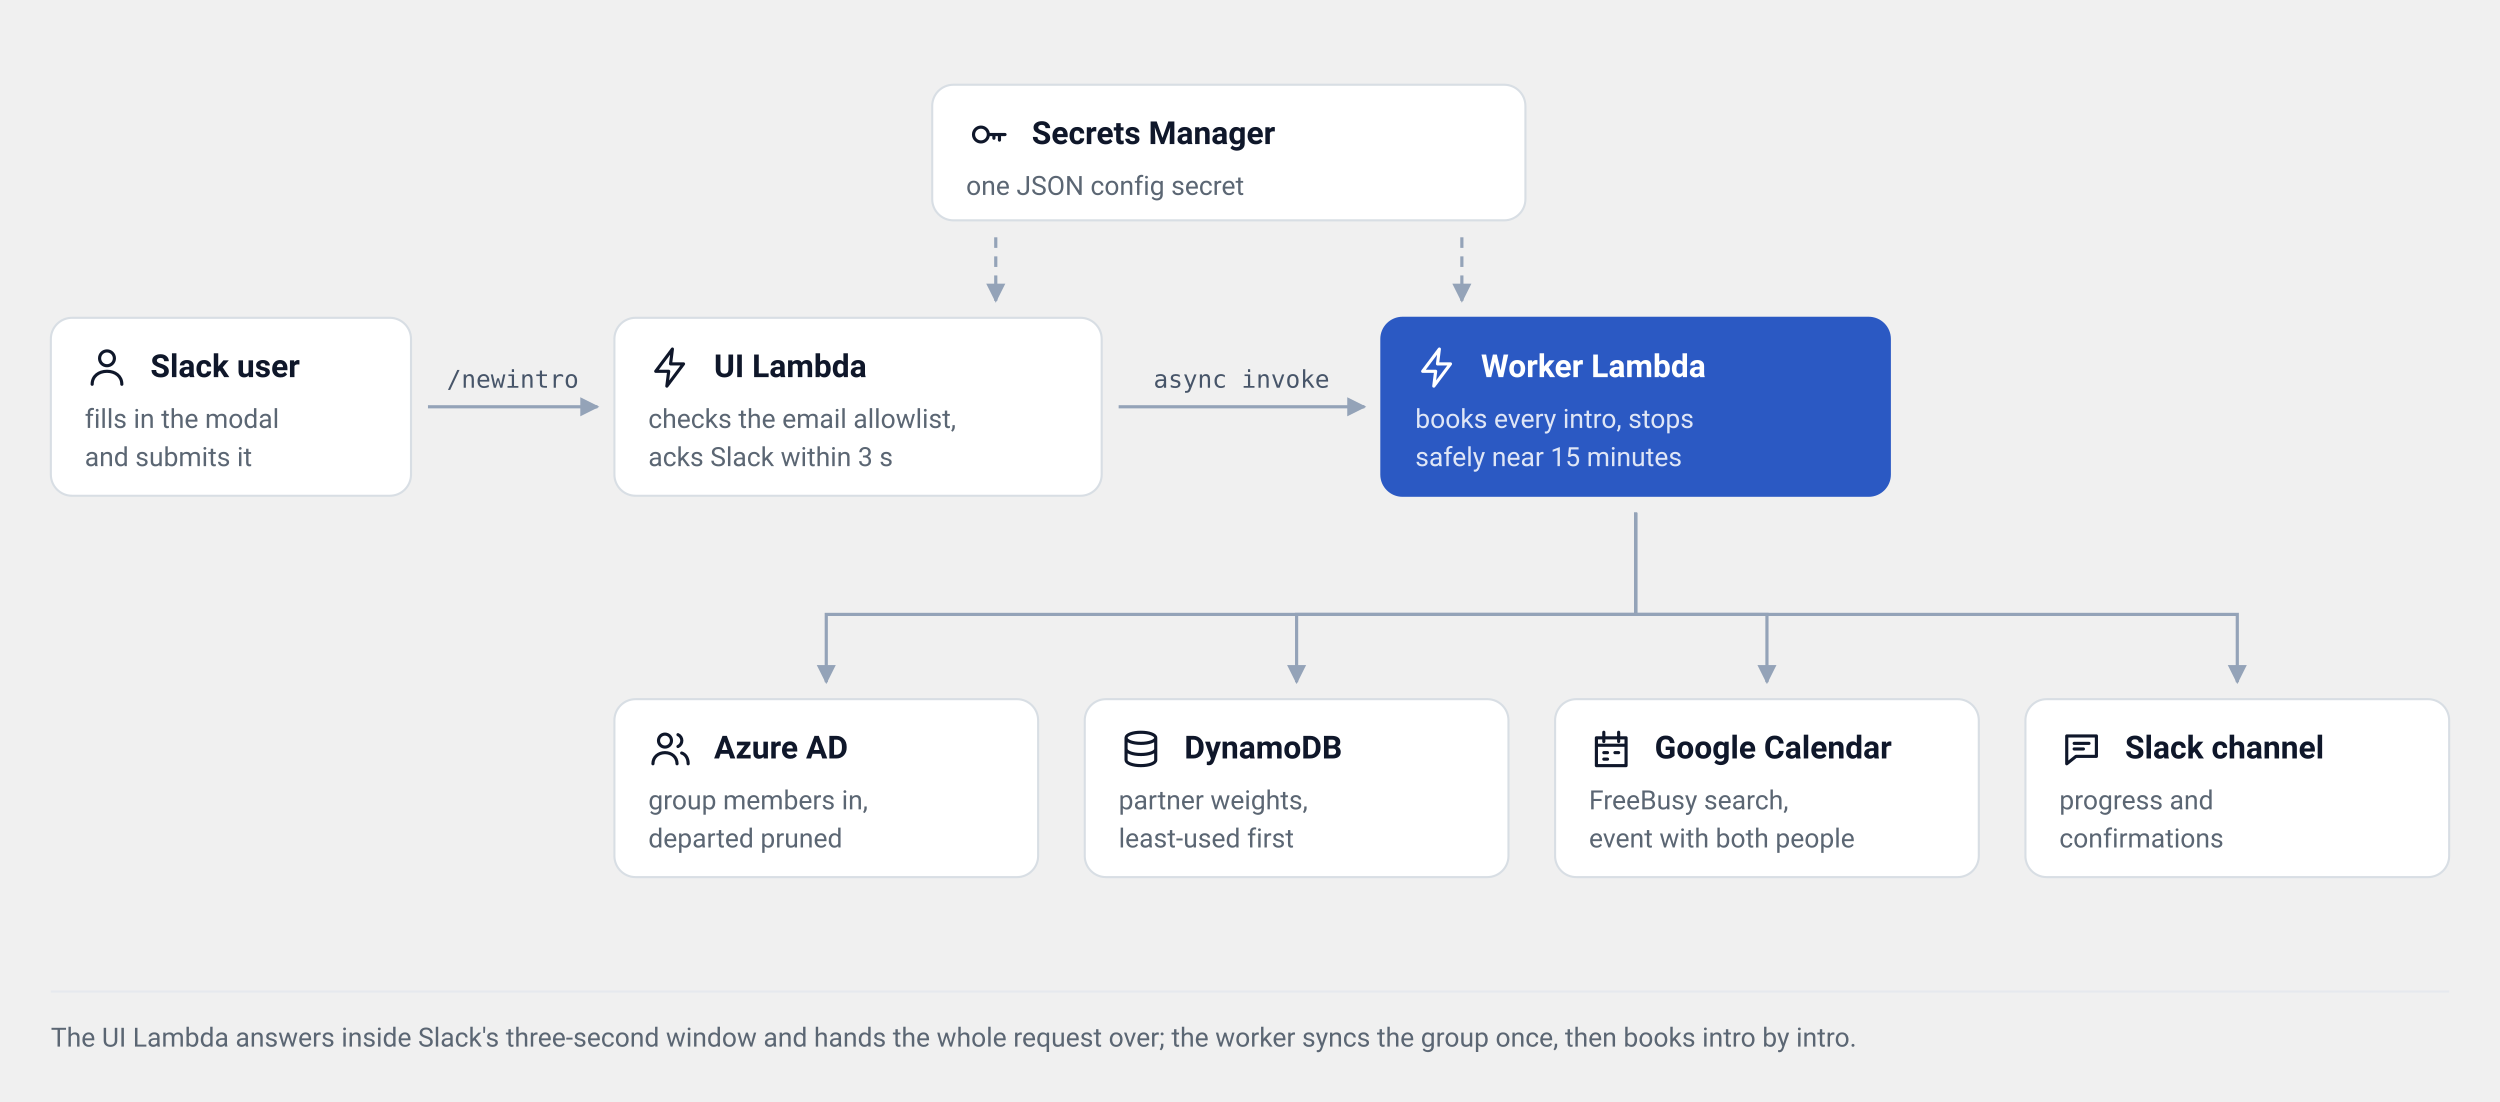
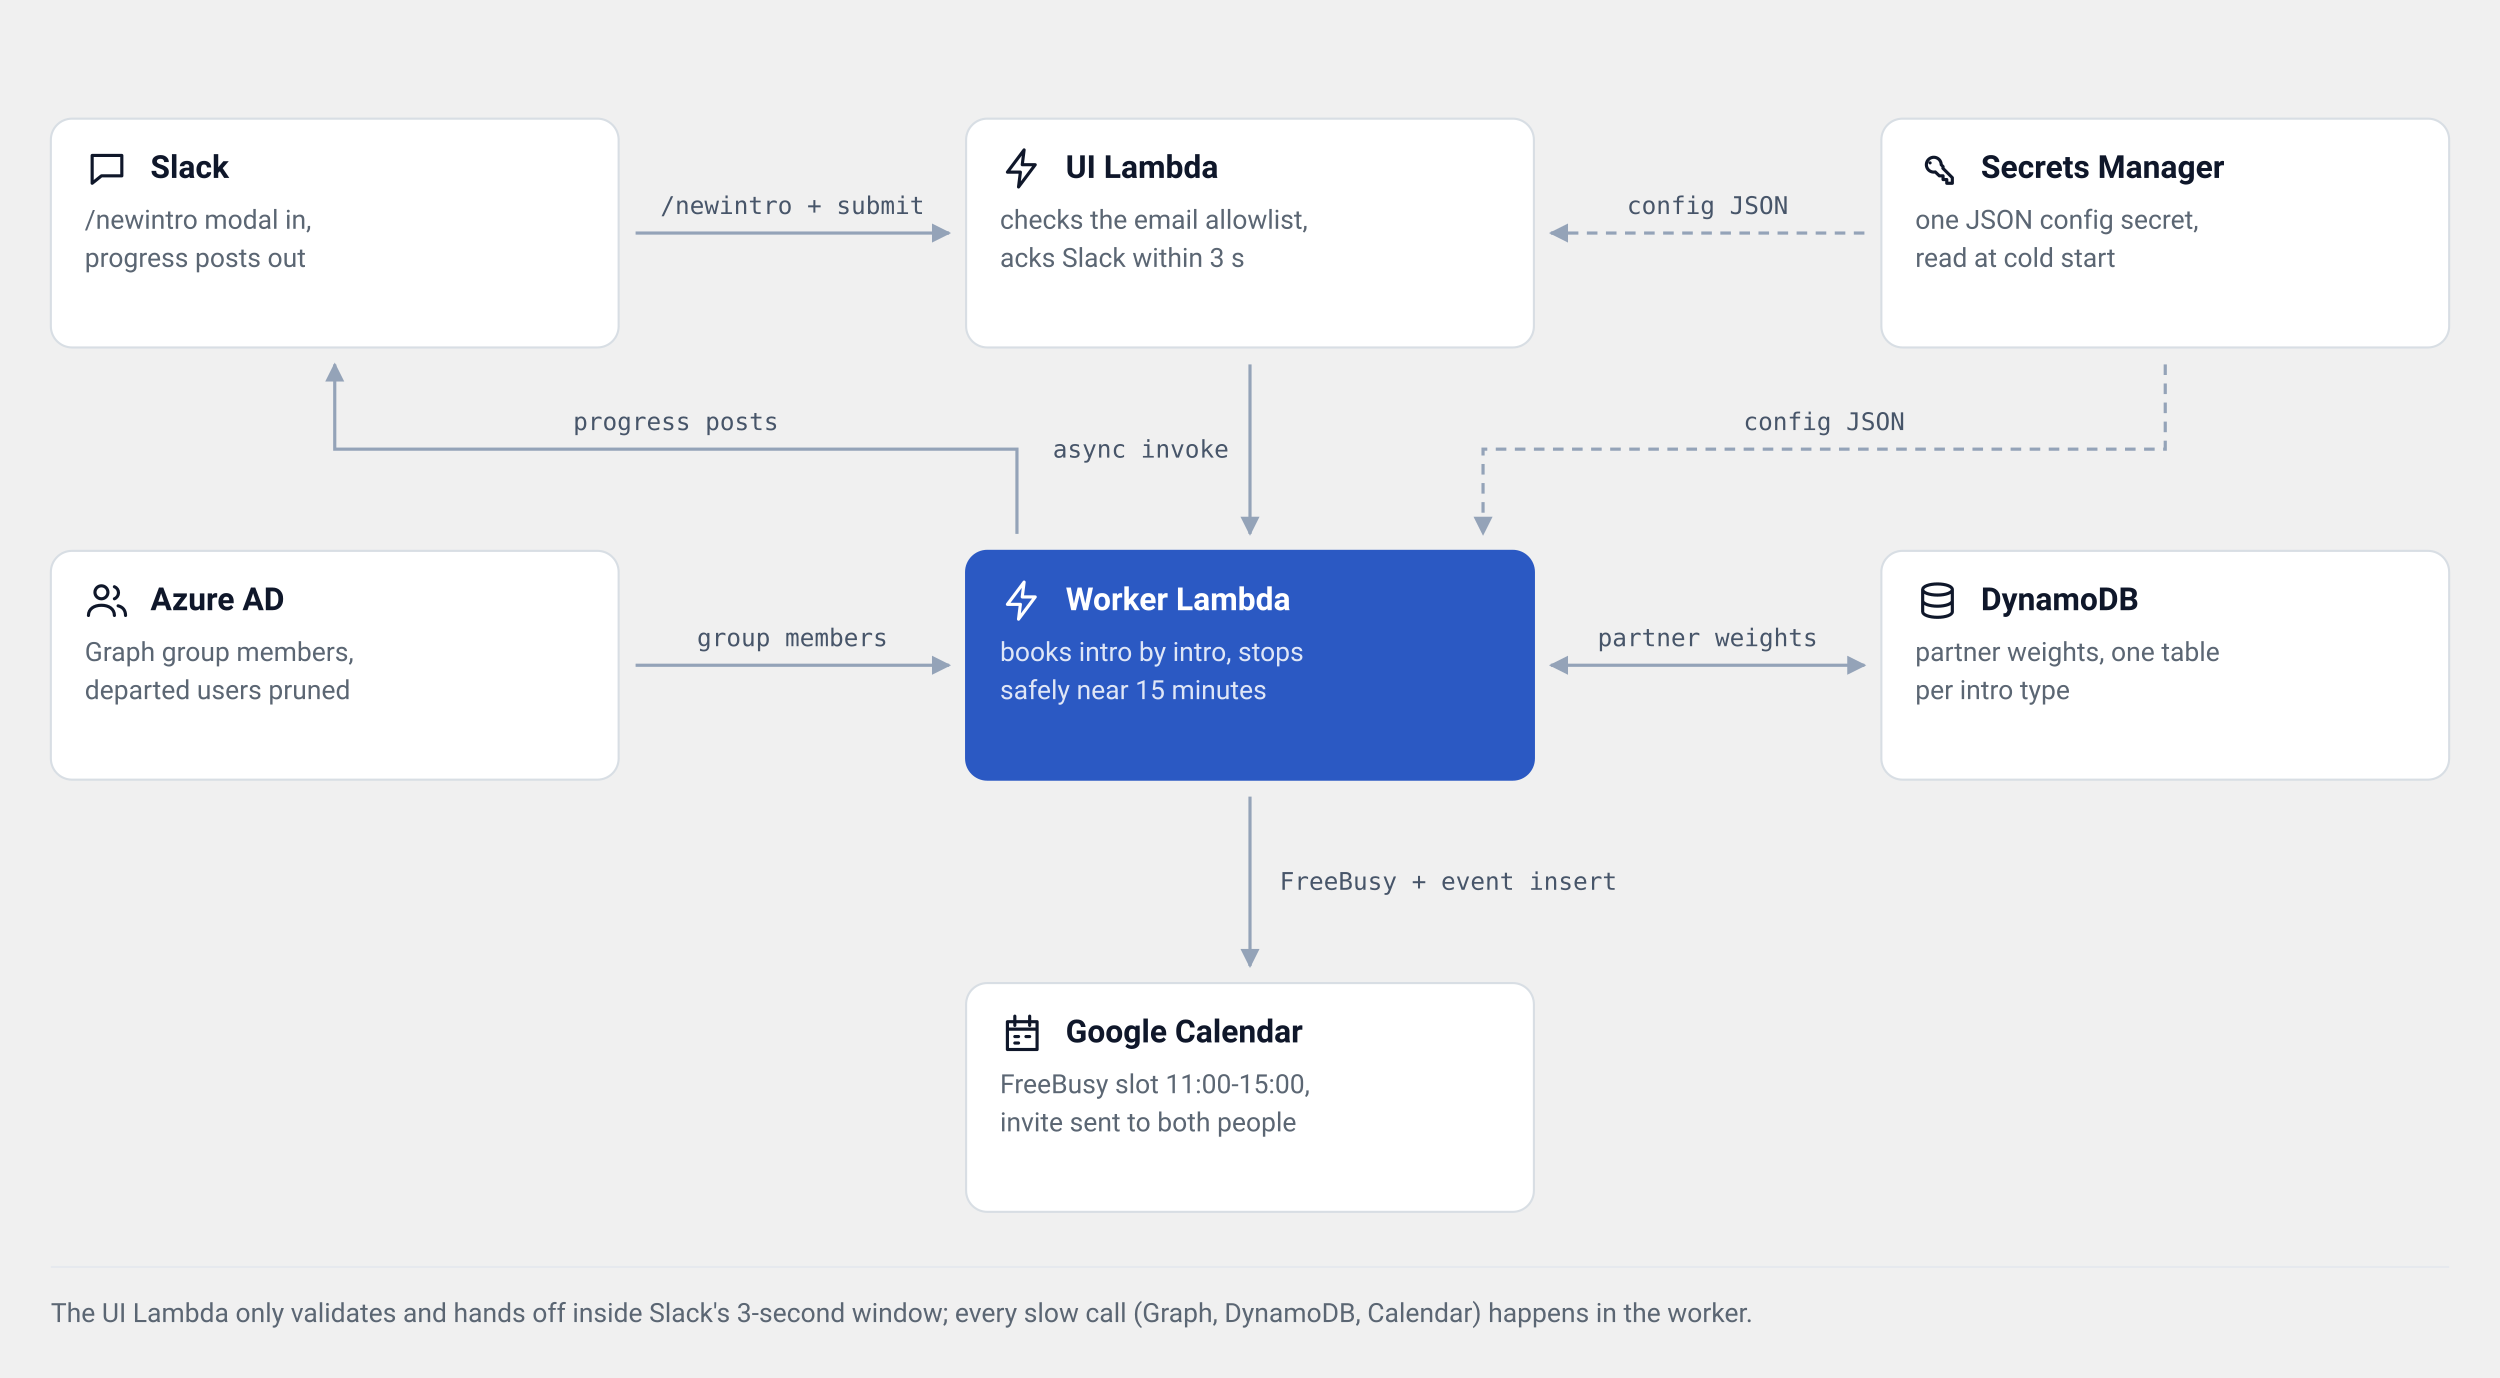
- <svg xmlns="http://www.w3.org/2000/svg" viewBox="0 0 1180 520" width="1180" height="520" role="img" aria-label="A Slack user runs /newintro and submits the modal to the UI Lambda, which checks the email allowlist, acknowledges Slack and invokes the worker Lambda asynchronously. Both read their config from Secrets Manager. The worker syncs the Azure AD group, picks partners from DynamoDB, books slots in Google Calendar and posts progress to the Slack channel.">
+ <svg xmlns="http://www.w3.org/2000/svg" viewBox="0 0 1180 650" width="1180" height="650" role="img" aria-label="Slack sends /newintro and the modal to the UI Lambda, which checks the email allowlist, acknowledges Slack and invokes the worker Lambda asynchronously. Both read one JSON config from Secrets Manager. The worker syncs the Azure AD group, picks partners by weight from DynamoDB, books slots in Google Calendar and posts progress back to Slack.">
  <defs>
    <marker id="a" viewBox="0 0 10 10" refX="9" refY="5" markerWidth="6" markerHeight="6" orient="auto-start-reverse">
      <path d="M0 0 10 5 0 10z" fill="#94a3b8" />
    </marker>
+     <marker id="b" viewBox="0 0 10 10" refX="1" refY="5" markerWidth="6" markerHeight="6" orient="auto">
+       <path d="M10 0 0 5 10 10z" fill="#94a3b8" />
+     </marker>
  </defs>
-   <rect x="440" y="40" width="280" height="64" rx="10" fill="#ffffff" stroke="#d8dee4" stroke-width="1" />
-   <g transform="translate(456.0,53.0) scale(0.875)" fill="none" stroke="#0f172a" stroke-width="1.7" stroke-linecap="round" stroke-linejoin="round">
-     <path d="M8 16a4 4 0 1 0 0-8 4 4 0 0 0 0 8z M12 12h9 M18 12v3 M15 12v2" />
+   <rect x="24" y="56" width="268" height="108" rx="10" fill="#ffffff" stroke="#d8dee4" stroke-width="1" />
+   <g transform="translate(40.0,69.0) scale(0.875)" fill="none" stroke="#0f172a" stroke-width="1.7" stroke-linecap="round" stroke-linejoin="round">
+     <path d="M4 5h16v11H9l-5 4z" />
  </g>
-   <text x="487.0" y="68.0" font-family="system-ui,-apple-system,'Segoe UI',Roboto,Helvetica,Arial,sans-serif" font-size="15" fill="#0f172a" text-anchor="start" font-weight="600">Secrets Manager</text>
-   <text x="456.0" y="92.0" font-family="system-ui,-apple-system,'Segoe UI',Roboto,Helvetica,Arial,sans-serif" font-size="12.5" fill="#5b6673" text-anchor="start">one JSON config secret</text>
-   <polyline points="470,112 470,142" fill="none" stroke="#94a3b8" stroke-width="1.5" stroke-dasharray="5 4" marker-end="url(#a)" />
-   <polyline points="690,112 690,142" fill="none" stroke="#94a3b8" stroke-width="1.5" stroke-dasharray="5 4" marker-end="url(#a)" />
-   <rect x="24" y="150" width="170" height="84" rx="10" fill="#ffffff" stroke="#d8dee4" stroke-width="1" />
-   <g transform="translate(40.0,163.0) scale(0.875)" fill="none" stroke="#0f172a" stroke-width="1.7" stroke-linecap="round" stroke-linejoin="round">
-     <path d="M12 11a4 4 0 1 0 0-8 4 4 0 0 0 0 8z M4 21c0-4.4 3.6-7 8-7s8 2.6 8 7" />
-   </g>
-   <text x="71.0" y="178.0" font-family="system-ui,-apple-system,'Segoe UI',Roboto,Helvetica,Arial,sans-serif" font-size="15" fill="#0f172a" text-anchor="start" font-weight="600">Slack user</text>
-   <text x="40.0" y="202.0" font-family="system-ui,-apple-system,'Segoe UI',Roboto,Helvetica,Arial,sans-serif" font-size="12.5" fill="#5b6673" text-anchor="start">fills in the modal</text>
-   <text x="40.0" y="220.0" font-family="system-ui,-apple-system,'Segoe UI',Roboto,Helvetica,Arial,sans-serif" font-size="12.5" fill="#5b6673" text-anchor="start">and submits it</text>
-   <rect x="290" y="150" width="230" height="84" rx="10" fill="#ffffff" stroke="#d8dee4" stroke-width="1" />
-   <g transform="translate(306.0,163.0) scale(0.875)" fill="none" stroke="#0f172a" stroke-width="1.7" stroke-linecap="round" stroke-linejoin="round">
+   <text x="71.0" y="84.0" font-family="system-ui,-apple-system,'Segoe UI',Roboto,Helvetica,Arial,sans-serif" font-size="15" fill="#0f172a" text-anchor="start" font-weight="600">Slack</text>
+   <text x="40.0" y="108.0" font-family="system-ui,-apple-system,'Segoe UI',Roboto,Helvetica,Arial,sans-serif" font-size="12.5" fill="#5b6673" text-anchor="start">/newintro modal in,</text>
+   <text x="40.0" y="126.0" font-family="system-ui,-apple-system,'Segoe UI',Roboto,Helvetica,Arial,sans-serif" font-size="12.5" fill="#5b6673" text-anchor="start">progress posts out</text>
+   <rect x="456" y="56" width="268" height="108" rx="10" fill="#ffffff" stroke="#d8dee4" stroke-width="1" />
+   <g transform="translate(472.0,69.0) scale(0.875)" fill="none" stroke="#0f172a" stroke-width="1.7" stroke-linecap="round" stroke-linejoin="round">
    <path d="M13 2 4 14h7l-1 8 9-12h-7z" />
  </g>
-   <text x="337.0" y="178.0" font-family="system-ui,-apple-system,'Segoe UI',Roboto,Helvetica,Arial,sans-serif" font-size="15" fill="#0f172a" text-anchor="start" font-weight="600">UI Lambda</text>
-   <text x="306.0" y="202.0" font-family="system-ui,-apple-system,'Segoe UI',Roboto,Helvetica,Arial,sans-serif" font-size="12.5" fill="#5b6673" text-anchor="start">checks the email allowlist,</text>
-   <text x="306.0" y="220.0" font-family="system-ui,-apple-system,'Segoe UI',Roboto,Helvetica,Arial,sans-serif" font-size="12.5" fill="#5b6673" text-anchor="start">acks Slack within 3 s</text>
-   <rect x="652" y="150" width="240" height="84" rx="10" fill="#2b59c3" stroke="#2b59c3" stroke-width="1" />
-   <g transform="translate(668.0,163.0) scale(0.875)" fill="none" stroke="#ffffff" stroke-width="1.7" stroke-linecap="round" stroke-linejoin="round">
+   <text x="503.0" y="84.0" font-family="system-ui,-apple-system,'Segoe UI',Roboto,Helvetica,Arial,sans-serif" font-size="15" fill="#0f172a" text-anchor="start" font-weight="600">UI Lambda</text>
+   <text x="472.0" y="108.0" font-family="system-ui,-apple-system,'Segoe UI',Roboto,Helvetica,Arial,sans-serif" font-size="12.5" fill="#5b6673" text-anchor="start">checks the email allowlist,</text>
+   <text x="472.0" y="126.0" font-family="system-ui,-apple-system,'Segoe UI',Roboto,Helvetica,Arial,sans-serif" font-size="12.5" fill="#5b6673" text-anchor="start">acks Slack within 3 s</text>
+   <rect x="888" y="56" width="268" height="108" rx="10" fill="#ffffff" stroke="#d8dee4" stroke-width="1" />
+   <g transform="translate(904.0,69.0) scale(0.875)" fill="none" stroke="#0f172a" stroke-width="1.7" stroke-linecap="round" stroke-linejoin="round">
+     <path d="M14 10a4 4 0 1 0-3.2 3.9L13 16h2v2h2v2h3v-3l-5.1-5.1c.1-.3.1-.6.1-.9z M8 9h.01" />
+   </g>
+   <text x="935.0" y="84.0" font-family="system-ui,-apple-system,'Segoe UI',Roboto,Helvetica,Arial,sans-serif" font-size="15" fill="#0f172a" text-anchor="start" font-weight="600">Secrets Manager</text>
+   <text x="904.0" y="108.0" font-family="system-ui,-apple-system,'Segoe UI',Roboto,Helvetica,Arial,sans-serif" font-size="12.5" fill="#5b6673" text-anchor="start">one JSON config secret,</text>
+   <text x="904.0" y="126.0" font-family="system-ui,-apple-system,'Segoe UI',Roboto,Helvetica,Arial,sans-serif" font-size="12.5" fill="#5b6673" text-anchor="start">read at cold start</text>
+   <rect x="24" y="260" width="268" height="108" rx="10" fill="#ffffff" stroke="#d8dee4" stroke-width="1" />
+   <g transform="translate(40.0,273.0) scale(0.875)" fill="none" stroke="#0f172a" stroke-width="1.7" stroke-linecap="round" stroke-linejoin="round">
+     <path d="M9 11a3.5 3.5 0 1 0 0-7 3.5 3.5 0 0 0 0 7z M2 20c0-3.5 3-5.5 7-5.5s7 2 7 5.5 M16 4.5a3.5 3.5 0 0 1 0 6.5 M18 14.8c2.4.6 4 2.3 4 5.2" />
+   </g>
+   <text x="71.0" y="288.0" font-family="system-ui,-apple-system,'Segoe UI',Roboto,Helvetica,Arial,sans-serif" font-size="15" fill="#0f172a" text-anchor="start" font-weight="600">Azure AD</text>
+   <text x="40.0" y="312.0" font-family="system-ui,-apple-system,'Segoe UI',Roboto,Helvetica,Arial,sans-serif" font-size="12.5" fill="#5b6673" text-anchor="start">Graph group members,</text>
+   <text x="40.0" y="330.0" font-family="system-ui,-apple-system,'Segoe UI',Roboto,Helvetica,Arial,sans-serif" font-size="12.5" fill="#5b6673" text-anchor="start">departed users pruned</text>
+   <rect x="456" y="260" width="268" height="108" rx="10" fill="#2b59c3" stroke="#2b59c3" stroke-width="1" />
+   <g transform="translate(472.0,273.0) scale(0.875)" fill="none" stroke="#ffffff" stroke-width="1.7" stroke-linecap="round" stroke-linejoin="round">
    <path d="M13 2 4 14h7l-1 8 9-12h-7z" />
  </g>
-   <text x="699.0" y="178.0" font-family="system-ui,-apple-system,'Segoe UI',Roboto,Helvetica,Arial,sans-serif" font-size="15" fill="#ffffff" text-anchor="start" font-weight="600">Worker Lambda</text>
-   <text x="668.0" y="202.0" font-family="system-ui,-apple-system,'Segoe UI',Roboto,Helvetica,Arial,sans-serif" font-size="12.5" fill="#ffffff" text-anchor="start" opacity="0.85">books every intro, stops</text>
-   <text x="668.0" y="220.0" font-family="system-ui,-apple-system,'Segoe UI',Roboto,Helvetica,Arial,sans-serif" font-size="12.5" fill="#ffffff" text-anchor="start" opacity="0.85">safely near 15 minutes</text>
-   <polyline points="202,192.0 282,192.0" fill="none" stroke="#94a3b8" stroke-width="1.5" marker-end="url(#a)" />
-   <text x="242.0" y="183.0" font-family="ui-monospace,SFMono-Regular,'SF Mono',Menlo,Consolas,monospace" font-size="11.5" fill="#475569" text-anchor="middle">/newintro</text>
-   <polyline points="528,192.0 644,192.0" fill="none" stroke="#94a3b8" stroke-width="1.5" marker-end="url(#a)" />
-   <text x="586.0" y="183.0" font-family="ui-monospace,SFMono-Regular,'SF Mono',Menlo,Consolas,monospace" font-size="11.5" fill="#475569" text-anchor="middle">async invoke</text>
-   <polyline points="772.0,242 772.0,290 390,290 390,322" fill="none" stroke="#94a3b8" stroke-width="1.5" marker-end="url(#a)" />
-   <rect x="290" y="330" width="200" height="84" rx="10" fill="#ffffff" stroke="#d8dee4" stroke-width="1" />
-   <g transform="translate(306.0,343.0) scale(0.875)" fill="none" stroke="#0f172a" stroke-width="1.7" stroke-linecap="round" stroke-linejoin="round">
-     <path d="M9 11a3.5 3.5 0 1 0 0-7 3.5 3.5 0 0 0 0 7z M2.5 20c0-3.6 2.9-6 6.5-6s6.5 2.4 6.5 6 M16 4.3a3.5 3.5 0 0 1 0 6.4 M18 14.2c2.1.7 3.5 2.8 3.5 5.8" />
-   </g>
-   <text x="337.0" y="358.0" font-family="system-ui,-apple-system,'Segoe UI',Roboto,Helvetica,Arial,sans-serif" font-size="15" fill="#0f172a" text-anchor="start" font-weight="600">Azure AD</text>
-   <text x="306.0" y="382.0" font-family="system-ui,-apple-system,'Segoe UI',Roboto,Helvetica,Arial,sans-serif" font-size="12.5" fill="#5b6673" text-anchor="start">group members in,</text>
-   <text x="306.0" y="400.0" font-family="system-ui,-apple-system,'Segoe UI',Roboto,Helvetica,Arial,sans-serif" font-size="12.5" fill="#5b6673" text-anchor="start">departed pruned</text>
-   <polyline points="772.0,242 772.0,290 612,290 612,322" fill="none" stroke="#94a3b8" stroke-width="1.5" marker-end="url(#a)" />
-   <rect x="512" y="330" width="200" height="84" rx="10" fill="#ffffff" stroke="#d8dee4" stroke-width="1" />
-   <g transform="translate(528.0,343.0) scale(0.875)" fill="none" stroke="#0f172a" stroke-width="1.7" stroke-linecap="round" stroke-linejoin="round">
+   <text x="503.0" y="288.0" font-family="system-ui,-apple-system,'Segoe UI',Roboto,Helvetica,Arial,sans-serif" font-size="15" fill="#ffffff" text-anchor="start" font-weight="600">Worker Lambda</text>
+   <text x="472.0" y="312.0" font-family="system-ui,-apple-system,'Segoe UI',Roboto,Helvetica,Arial,sans-serif" font-size="12.5" fill="#ffffff" text-anchor="start" opacity="0.85">books intro by intro, stops</text>
+   <text x="472.0" y="330.0" font-family="system-ui,-apple-system,'Segoe UI',Roboto,Helvetica,Arial,sans-serif" font-size="12.5" fill="#ffffff" text-anchor="start" opacity="0.85">safely near 15 minutes</text>
+   <rect x="888" y="260" width="268" height="108" rx="10" fill="#ffffff" stroke="#d8dee4" stroke-width="1" />
+   <g transform="translate(904.0,273.0) scale(0.875)" fill="none" stroke="#0f172a" stroke-width="1.7" stroke-linecap="round" stroke-linejoin="round">
    <path d="M4 6c0-1.7 3.6-3 8-3s8 1.3 8 3-3.6 3-8 3-8-1.3-8-3z M4 6v12c0 1.7 3.6 3 8 3s8-1.3 8-3V6 M4 12c0 1.7 3.6 3 8 3s8-1.3 8-3" />
  </g>
-   <text x="559.0" y="358.0" font-family="system-ui,-apple-system,'Segoe UI',Roboto,Helvetica,Arial,sans-serif" font-size="15" fill="#0f172a" text-anchor="start" font-weight="600">DynamoDB</text>
-   <text x="528.0" y="382.0" font-family="system-ui,-apple-system,'Segoe UI',Roboto,Helvetica,Arial,sans-serif" font-size="12.5" fill="#5b6673" text-anchor="start">partner weights,</text>
-   <text x="528.0" y="400.0" font-family="system-ui,-apple-system,'Segoe UI',Roboto,Helvetica,Arial,sans-serif" font-size="12.5" fill="#5b6673" text-anchor="start">least-used first</text>
-   <polyline points="772.0,242 772.0,290 834,290 834,322" fill="none" stroke="#94a3b8" stroke-width="1.5" marker-end="url(#a)" />
-   <rect x="734" y="330" width="200" height="84" rx="10" fill="#ffffff" stroke="#d8dee4" stroke-width="1" />
-   <g transform="translate(750.0,343.0) scale(0.875)" fill="none" stroke="#0f172a" stroke-width="1.7" stroke-linecap="round" stroke-linejoin="round">
+   <text x="935.0" y="288.0" font-family="system-ui,-apple-system,'Segoe UI',Roboto,Helvetica,Arial,sans-serif" font-size="15" fill="#0f172a" text-anchor="start" font-weight="600">DynamoDB</text>
+   <text x="904.0" y="312.0" font-family="system-ui,-apple-system,'Segoe UI',Roboto,Helvetica,Arial,sans-serif" font-size="12.5" fill="#5b6673" text-anchor="start">partner weights, one table</text>
+   <text x="904.0" y="330.0" font-family="system-ui,-apple-system,'Segoe UI',Roboto,Helvetica,Arial,sans-serif" font-size="12.5" fill="#5b6673" text-anchor="start">per intro type</text>
+   <rect x="456" y="464" width="268" height="108" rx="10" fill="#ffffff" stroke="#d8dee4" stroke-width="1" />
+   <g transform="translate(472.0,477.0) scale(0.875)" fill="none" stroke="#0f172a" stroke-width="1.7" stroke-linecap="round" stroke-linejoin="round">
    <path d="M4 6h16v15H4z M4 10h16 M8 3v5 M16 3v5 M8 14h2 M14 14h2 M8 17.5h2" />
  </g>
-   <text x="781.0" y="358.0" font-family="system-ui,-apple-system,'Segoe UI',Roboto,Helvetica,Arial,sans-serif" font-size="15" fill="#0f172a" text-anchor="start" font-weight="600">Google Calendar</text>
-   <text x="750.0" y="382.0" font-family="system-ui,-apple-system,'Segoe UI',Roboto,Helvetica,Arial,sans-serif" font-size="12.5" fill="#5b6673" text-anchor="start">FreeBusy search,</text>
-   <text x="750.0" y="400.0" font-family="system-ui,-apple-system,'Segoe UI',Roboto,Helvetica,Arial,sans-serif" font-size="12.5" fill="#5b6673" text-anchor="start">event with both people</text>
-   <polyline points="772.0,242 772.0,290 1056,290 1056,322" fill="none" stroke="#94a3b8" stroke-width="1.5" marker-end="url(#a)" />
-   <rect x="956" y="330" width="200" height="84" rx="10" fill="#ffffff" stroke="#d8dee4" stroke-width="1" />
-   <g transform="translate(972.0,343.0) scale(0.875)" fill="none" stroke="#0f172a" stroke-width="1.7" stroke-linecap="round" stroke-linejoin="round">
-     <path d="M4 5h16v11H9l-5 4z M8 9h8 M8 12h5" />
-   </g>
-   <text x="1003.0" y="358.0" font-family="system-ui,-apple-system,'Segoe UI',Roboto,Helvetica,Arial,sans-serif" font-size="15" fill="#0f172a" text-anchor="start" font-weight="600">Slack channel</text>
-   <text x="972.0" y="382.0" font-family="system-ui,-apple-system,'Segoe UI',Roboto,Helvetica,Arial,sans-serif" font-size="12.5" fill="#5b6673" text-anchor="start">progress and</text>
-   <text x="972.0" y="400.0" font-family="system-ui,-apple-system,'Segoe UI',Roboto,Helvetica,Arial,sans-serif" font-size="12.5" fill="#5b6673" text-anchor="start">confirmations</text>
-   <line x1="24" y1="468" x2="1156" y2="468" stroke="#e6e9ee" stroke-width="1" />
-   <text x="24.0" y="494.0" font-family="system-ui,-apple-system,'Segoe UI',Roboto,Helvetica,Arial,sans-serif" font-size="12.5" fill="#5b6673" text-anchor="start">The UI Lambda answers inside Slack's three-second window and hands the whole request over; the worker syncs the group once, then books intro by intro.</text>
+   <text x="503.0" y="492.0" font-family="system-ui,-apple-system,'Segoe UI',Roboto,Helvetica,Arial,sans-serif" font-size="15" fill="#0f172a" text-anchor="start" font-weight="600">Google Calendar</text>
+   <text x="472.0" y="516.0" font-family="system-ui,-apple-system,'Segoe UI',Roboto,Helvetica,Arial,sans-serif" font-size="12.5" fill="#5b6673" text-anchor="start">FreeBusy slot 11:00-15:00,</text>
+   <text x="472.0" y="534.0" font-family="system-ui,-apple-system,'Segoe UI',Roboto,Helvetica,Arial,sans-serif" font-size="12.5" fill="#5b6673" text-anchor="start">invite sent to both people</text>
+   <polyline points="300,110.0 448,110.0" fill="none" stroke="#94a3b8" stroke-width="1.5" marker-end="url(#a)" />
+   <text x="374.0" y="101.0" font-family="ui-monospace,SFMono-Regular,'SF Mono',Menlo,Consolas,monospace" font-size="11.5" fill="#475569" text-anchor="middle">/newintro + submit</text>
+   <polyline points="880,110.0 732,110.0" fill="none" stroke="#94a3b8" stroke-width="1.5" stroke-dasharray="5 4" marker-end="url(#a)" />
+   <text x="806.0" y="101.0" font-family="ui-monospace,SFMono-Regular,'SF Mono',Menlo,Consolas,monospace" font-size="11.5" fill="#475569" text-anchor="middle">config JSON</text>
+   <polyline points="590.0,172 590.0,252" fill="none" stroke="#94a3b8" stroke-width="1.5" marker-end="url(#a)" />
+   <text x="580.0" y="216.0" font-family="ui-monospace,SFMono-Regular,'SF Mono',Menlo,Consolas,monospace" font-size="11.5" fill="#475569" text-anchor="end">async invoke</text>
+   <polyline points="480,252 480,212.0 158.0,212.0 158.0,172" fill="none" stroke="#94a3b8" stroke-width="1.5" marker-end="url(#a)" />
+   <text x="319.0" y="203.0" font-family="ui-monospace,SFMono-Regular,'SF Mono',Menlo,Consolas,monospace" font-size="11.5" fill="#475569" text-anchor="middle">progress posts</text>
+   <polyline points="1022.0,172 1022.0,212.0 700,212.0 700,252" fill="none" stroke="#94a3b8" stroke-width="1.5" stroke-dasharray="5 4" marker-end="url(#a)" />
+   <text x="861.0" y="203.0" font-family="ui-monospace,SFMono-Regular,'SF Mono',Menlo,Consolas,monospace" font-size="11.5" fill="#475569" text-anchor="middle">config JSON</text>
+   <polyline points="300,314.0 448,314.0" fill="none" stroke="#94a3b8" stroke-width="1.5" marker-end="url(#a)" />
+   <text x="374.0" y="305.0" font-family="ui-monospace,SFMono-Regular,'SF Mono',Menlo,Consolas,monospace" font-size="11.5" fill="#475569" text-anchor="middle">group members</text>
+   <polyline points="732,314.0 880,314.0" fill="none" stroke="#94a3b8" stroke-width="1.5" marker-end="url(#a)" marker-start="url(#b)" />
+   <text x="806.0" y="305.0" font-family="ui-monospace,SFMono-Regular,'SF Mono',Menlo,Consolas,monospace" font-size="11.5" fill="#475569" text-anchor="middle">partner weights</text>
+   <polyline points="590.0,376 590.0,456" fill="none" stroke="#94a3b8" stroke-width="1.5" marker-end="url(#a)" />
+   <text x="604.0" y="420.0" font-family="ui-monospace,SFMono-Regular,'SF Mono',Menlo,Consolas,monospace" font-size="11.5" fill="#475569" text-anchor="start">FreeBusy + event insert</text>
+   <line x1="24" y1="598" x2="1156" y2="598" stroke="#e6e9ee" stroke-width="1" />
+   <text x="24.0" y="624.0" font-family="system-ui,-apple-system,'Segoe UI',Roboto,Helvetica,Arial,sans-serif" font-size="12.5" fill="#5b6673" text-anchor="start">The UI Lambda only validates and hands off inside Slack's 3-second window; every slow call (Graph, DynamoDB, Calendar) happens in the worker.</text>
</svg>
